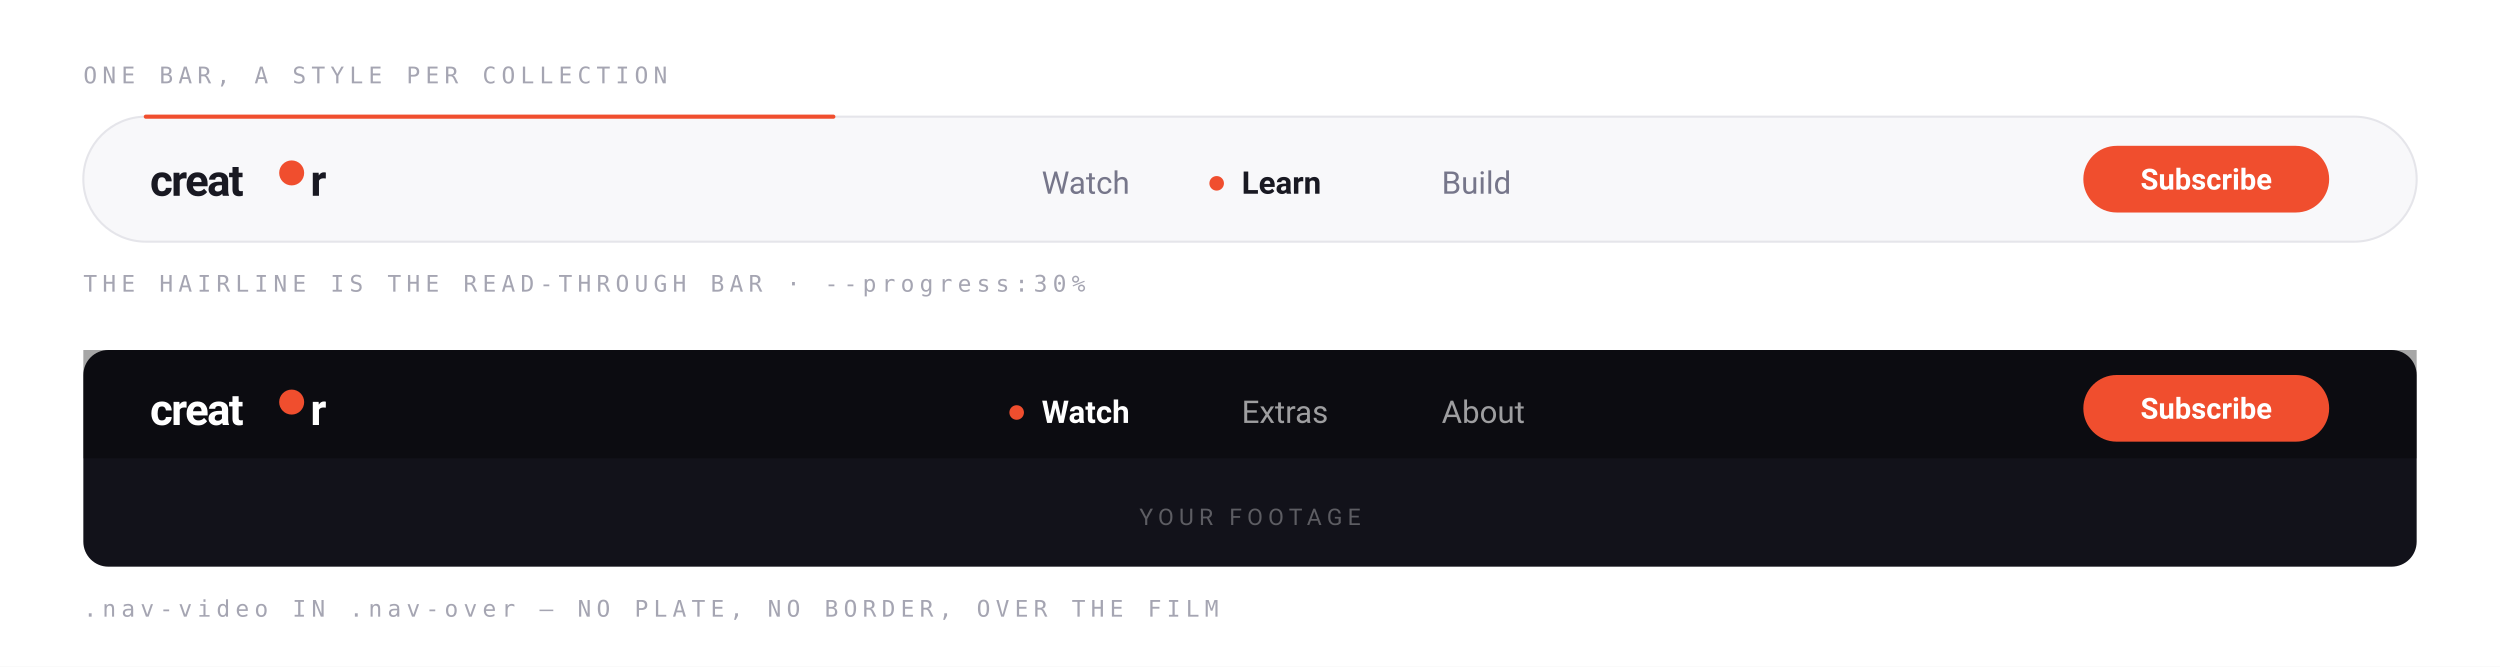
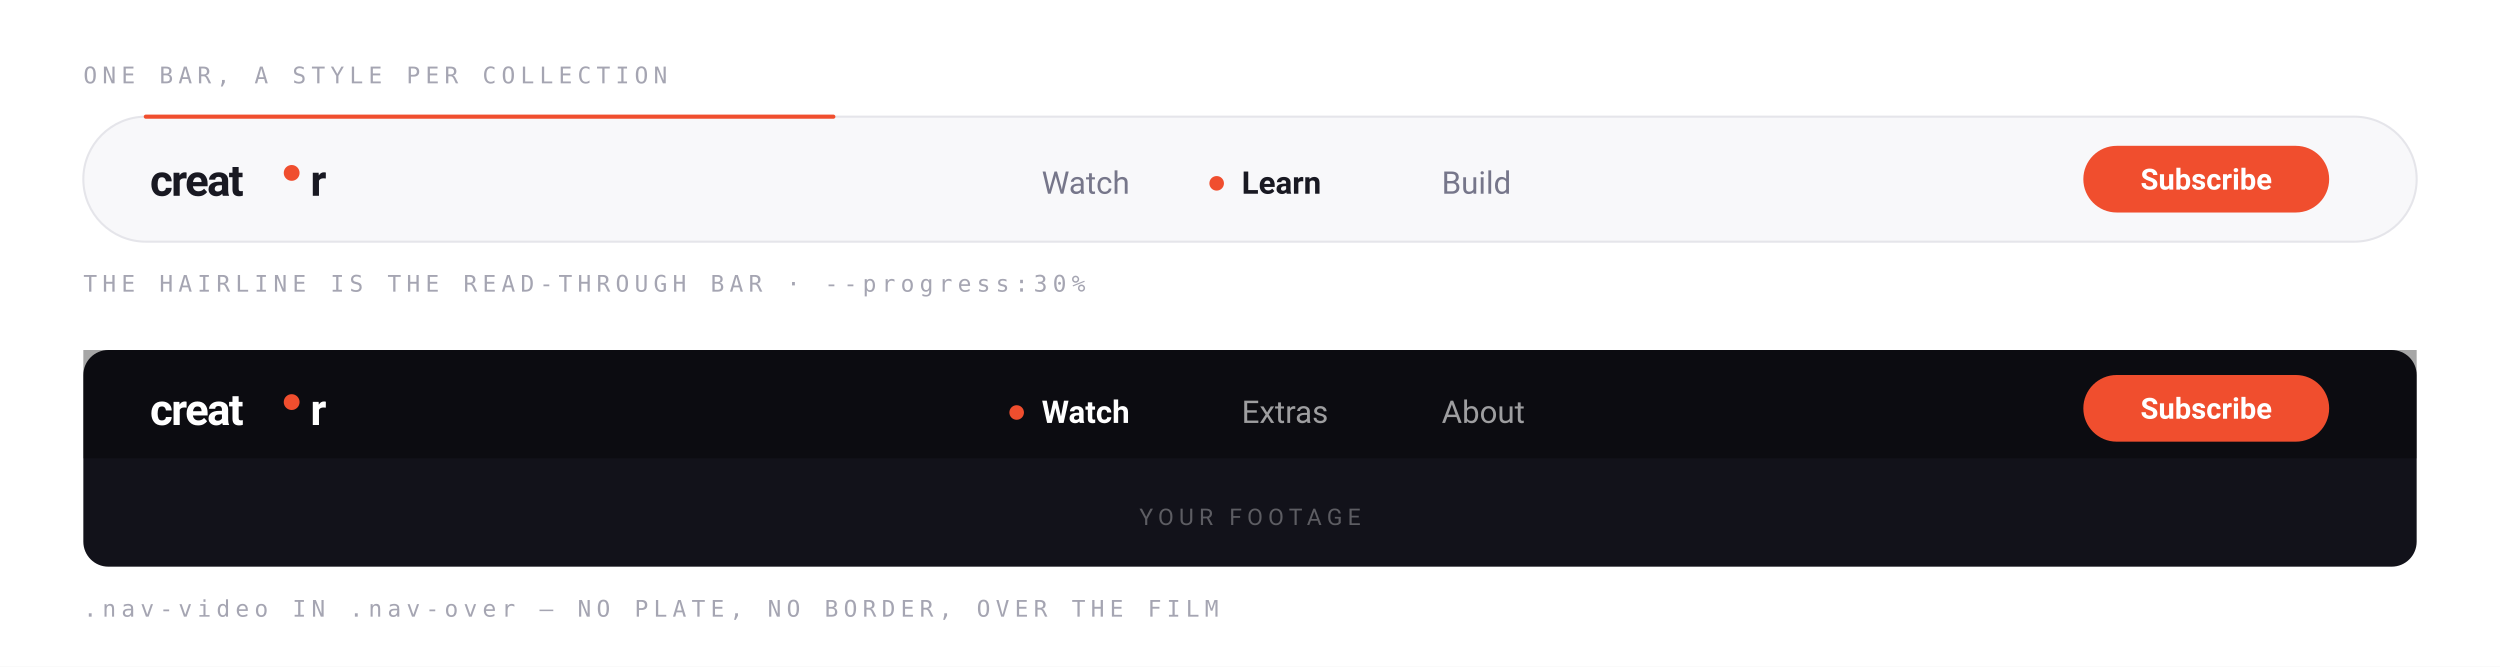
<svg xmlns="http://www.w3.org/2000/svg" width="1200" height="320" viewBox="0 0 1200 320" role="img">
  <style>
    .bg      { fill: #fff; }
    .surface { fill: #f8f8fa; }
    .hair    { stroke: #e5e5ea; fill: none; stroke-width: 1; }
    .hair2   { stroke: #f1f1f4; fill: none; stroke-width: 1; }
    .ink     { fill: #191922; }
    .sub     { fill: #76768a; }
    .faint   { fill: #a5a5b2; }
    .fill-surface { fill: #f8f8fa; }
    .fill-line    { fill: #e5e5ea; }
    .accent  { fill: #f04e2e; }
    .on-accent { fill: #fff; }
    text { font-family: system-ui,-apple-system,'Segoe UI',Roboto,sans-serif; }
    .mono { font-family: ui-monospace,SFMono-Regular,Menlo,Consolas,monospace; }
    .slate { font-family: ui-monospace,SFMono-Regular,Menlo,Consolas,monospace; letter-spacing: 2.5px; }
    @media (prefers-color-scheme: dark) {
      .bg      { fill: #08080c; }
      .surface { fill: #101017; }
      .hair    { stroke: #2a2a35; }
      .hair2   { stroke: #1c1c26; }
      .ink     { fill: #f8f8fa; }
      .sub     { fill: #a5a5b2; }
      .faint   { fill: #76768a; }
      .fill-surface { fill: #16161f; }
      .fill-line    { fill: #2a2a35; }
    }
  </style>
  <rect width="1200" height="320" class="bg" />
  <text x="40" y="40" class="slate faint" font-size="11">ONE BAR, A STYLE PER COLLECTION</text>
  <rect x="40" y="56" width="1120" height="60" rx="30" class="fill-surface" />
  <rect x="40" y="56" width="1120" height="60" rx="30" class="hair" />
  <path d="M70 56h330" stroke="#f04e2e" stroke-width="2" fill="none" stroke-linecap="round" />
  <text x="72" y="94" class="ink" font-size="21" font-weight="700" letter-spacing="-0.8">creat</text>
-   <circle cx="140" cy="83" r="6" fill="#f04e2e" />
+   <circle cx="140" cy="83" r="3.8" fill="#f04e2e" />
  <text x="149" y="94" class="ink" font-size="21" font-weight="700" letter-spacing="-0.8">r</text>
  <text x="500" y="93" class="sub" font-size="15" font-weight="400">Watch</text>
  <text x="596" y="93" class="ink" font-size="15" font-weight="600">Learn</text>
  <circle cx="584" cy="88" r="3.5" fill="#f04e2e" />
  <text x="692" y="93" class="sub" font-size="15" font-weight="400">Build</text>
  <rect x="1000" y="70" width="118" height="32" rx="16" fill="#f04e2e" />
  <text x="1059" y="91" font-size="14" font-weight="600" fill="#fff" text-anchor="middle">Subscribe</text>
  <text x="40" y="140" class="slate faint" font-size="11">THE HAIRLINE IS THE READ-THROUGH BAR  ·  --progress:30%</text>
  <rect x="40" y="168" width="1120" height="104" rx="12" fill="#12121a" />
  <path d="M40 168h1120v52H40Z" fill="#000" fill-opacity="0.35" />
  <text x="72" y="204" fill="#fff" font-size="21" font-weight="700" letter-spacing="-0.8">creat</text>
-   <circle cx="140" cy="193" r="6" fill="#f04e2e" />
+   <circle cx="140" cy="193" r="3.8" fill="#f04e2e" />
  <text x="149" y="204" fill="#fff" font-size="21" font-weight="700" letter-spacing="-0.8">r</text>
  <text x="500" y="203" fill="#ffffff" fill-opacity="1" font-size="15" font-weight="600">Watch</text>
  <circle cx="488" cy="198" r="3.5" fill="#f04e2e" />
  <text x="596" y="203" fill="#ffffff" fill-opacity="0.6" font-size="15" font-weight="400">Extras</text>
  <text x="692" y="203" fill="#ffffff" fill-opacity="0.6" font-size="15" font-weight="400">About</text>
  <rect x="1000" y="180" width="118" height="32" rx="16" fill="#f04e2e" />
  <text x="1059" y="201" font-size="14" font-weight="600" fill="#fff" text-anchor="middle">Subscribe</text>
  <text x="600" y="252" font-family="ui-monospace,SFMono-Regular,Menlo,Consolas,monospace" font-size="11" fill="#ffffff" fill-opacity="0.32" letter-spacing="2.5" text-anchor="middle">YOUR FOOTAGE</text>
  <text x="40" y="296" class="slate faint" font-size="11">.nav-video IN .nav-over — NO PLATE, NO BORDER, OVER THE FILM</text>
</svg>
